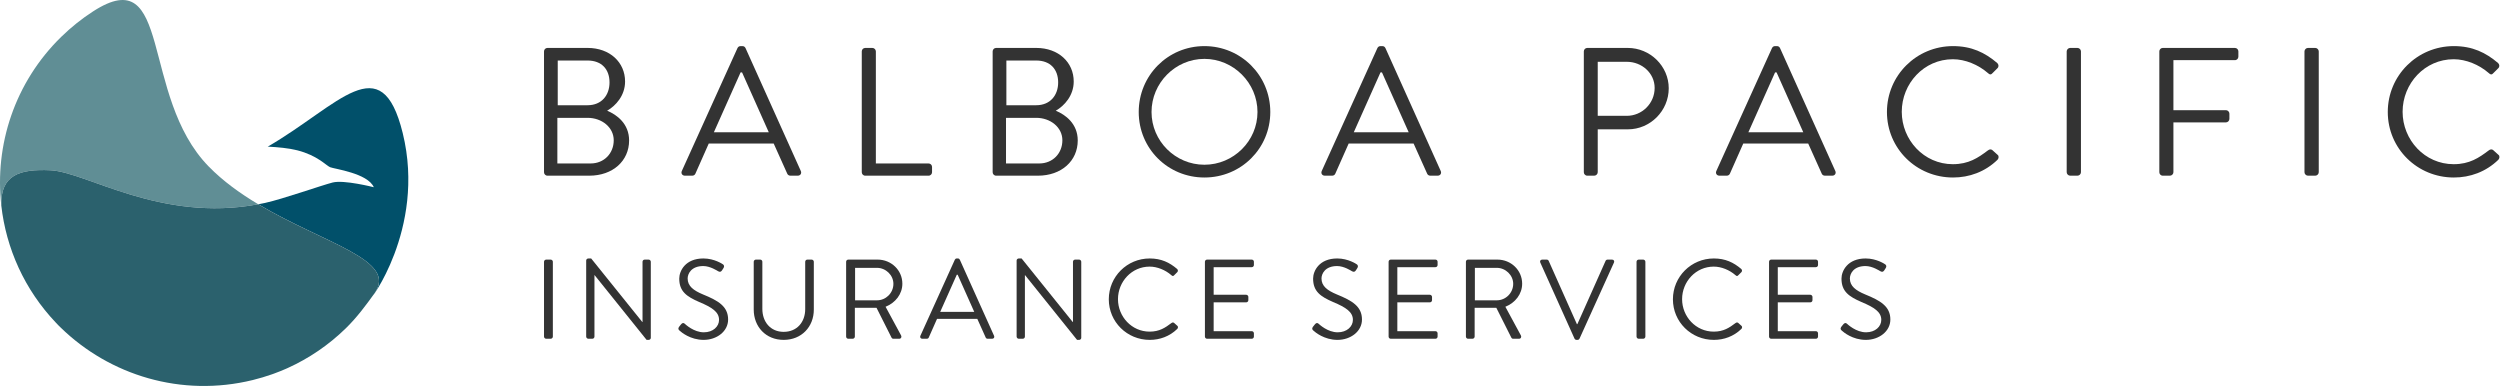
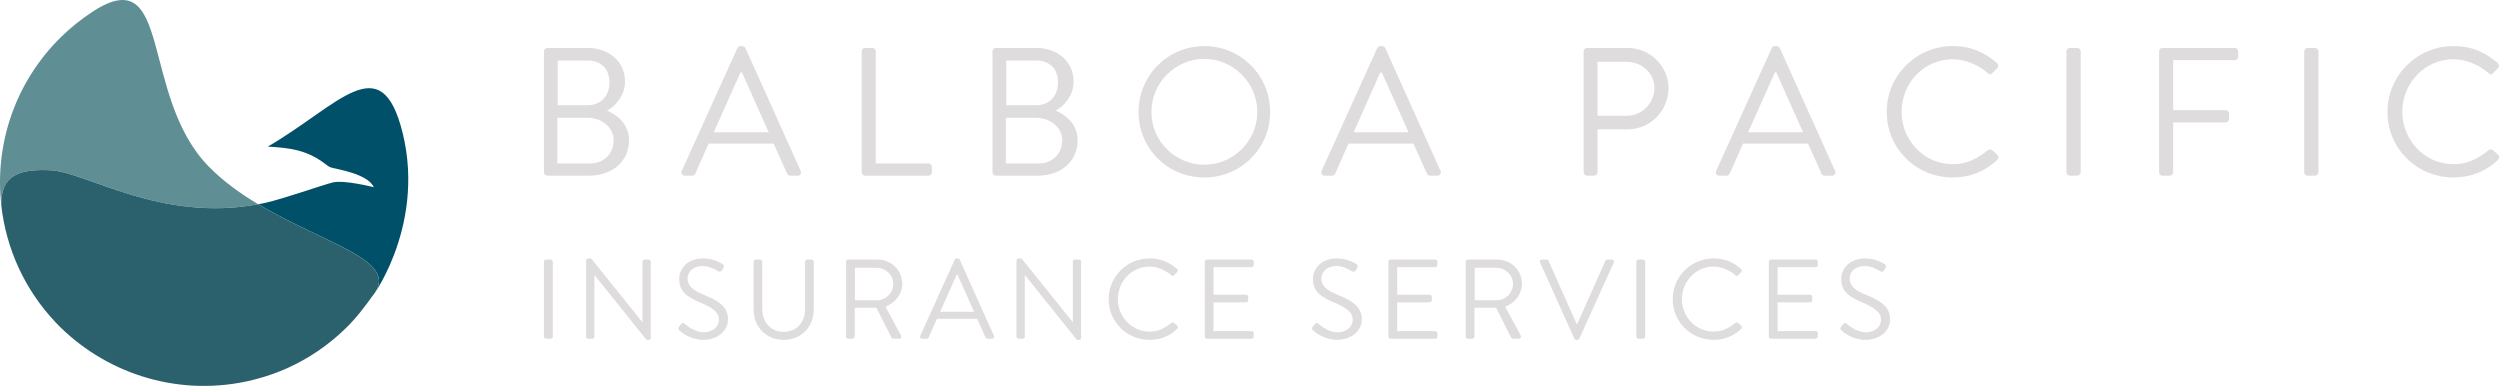
- <svg xmlns="http://www.w3.org/2000/svg" width="100%" height="100%" viewBox="0 0 957 148" version="1.1" xml:space="preserve" style="fill-rule:evenodd;clip-rule:evenodd;stroke-linejoin:round;stroke-miterlimit:1.414;">
-   <g transform="matrix(1,0,0,1,-71.0219,-497.657)">
-     <g transform="matrix(0.315975,0,0,0.315975,-40.4081,415.679)">
-       <path d="M806.273,614.943C795.821,629.462 869.549,538.365 840.535,420.623C814.567,315.258 763.616,386.901 677.062,437.094L677.063,437.094C689.234,437.686 702.568,438.949 712.73,441.528C737.429,447.818 747.496,459.848 752.535,461.988C757.586,464.14 798.103,469.203 805.52,486.272C805.52,486.272 769.456,477.041 755.66,480.551C741.923,484.072 695.276,500.566 673.873,505.256C671.067,505.871 668.294,506.386 665.519,506.907C745.278,554.497 835.381,574.503 806.273,614.943" style="fill:rgb(1,80,106);fill-rule:nonzero;" />
+ <svg xmlns="http://www.w3.org/2000/svg" width="100%" height="100%" viewBox="0 0 3988 617" version="1.1" xml:space="preserve" style="fill-rule:evenodd;clip-rule:evenodd;stroke-linejoin:round;stroke-miterlimit:1.414;">
+   <g transform="matrix(4.16667,0,0,4.16667,-0,-0)">
+     <g transform="matrix(1,0,0,1,-71.0219,-497.657)">
+       <g transform="matrix(0.315975,0,0,0.315975,-40.4081,415.679)">
+         <path d="M806.273,614.943C795.821,629.462 869.549,538.365 840.535,420.623C814.567,315.258 763.616,386.901 677.062,437.094L677.063,437.094C689.234,437.686 702.568,438.949 712.73,441.528C737.429,447.818 747.496,459.848 752.535,461.988C757.586,464.14 798.103,469.203 805.52,486.272C805.52,486.272 769.456,477.041 755.66,480.551C741.923,484.072 695.276,500.566 673.873,505.256C671.067,505.871 668.294,506.386 665.519,506.907C745.278,554.497 835.381,574.503 806.273,614.943" style="fill:rgb(1,80,106);fill-rule:nonzero;" />
+       </g>
+       <g transform="matrix(0.315975,0,0,0.315975,-40.4081,415.679)">
+         <path d="M413.62,465.717C457.028,467.646 546.967,529.165 665.519,506.907C643.842,493.973 622.926,479.008 605.378,461.033C521.967,375.6 561.969,210.794 465.407,273.253C451.831,282.033 438.93,292.284 426.918,304.005C370.24,359.339 345.962,435.376 354.231,508.492C353.128,471.153 376.706,464.073 413.62,465.717" style="fill:rgb(96,142,149);" />
+       </g>
+       <g transform="matrix(0.315975,0,0,0.315975,-40.4081,415.679)">
+         <path d="M692.196,709.125C694.488,708.195 696.775,707.251 699.044,706.25C699.842,705.902 700.636,705.548 701.43,705.193C726.776,693.681 750.592,677.677 771.649,657.12C784.977,644.106 795.821,629.462 806.273,614.943C835.381,574.503 745.278,554.497 665.519,506.908C546.967,529.166 457.028,467.646 413.62,465.717C376.706,464.073 353.128,471.153 354.231,508.493C360.068,560.107 382.143,610.237 420.584,650.619C421.657,651.735 422.706,652.878 423.799,653.973C424.572,654.755 425.372,655.495 426.153,656.265C485.467,714.106 572.491,741.036 658.903,719.852C666.943,717.881 674.786,715.521 682.435,712.83C683.142,712.578 683.847,712.32 684.552,712.061C687.128,711.128 689.667,710.136 692.196,709.125" style="fill:rgb(43,97,109);" />
+       </g>
    </g>
-     <g transform="matrix(0.315975,0,0,0.315975,-40.4081,415.679)">
-       <path d="M413.62,465.717C457.028,467.646 546.967,529.165 665.519,506.907C643.842,493.973 622.926,479.008 605.378,461.033C521.967,375.6 561.969,210.794 465.407,273.253C451.831,282.033 438.93,292.284 426.918,304.005C370.24,359.339 345.962,435.376 354.231,508.492C353.128,471.153 376.706,464.073 413.62,465.717" style="fill:rgb(96,142,149);" />
-     </g>
-     <g transform="matrix(0.315975,0,0,0.315975,-40.4081,415.679)">
-       <path d="M692.196,709.125C694.488,708.195 696.775,707.251 699.044,706.25C699.842,705.902 700.636,705.548 701.43,705.193C726.776,693.681 750.592,677.677 771.649,657.12C784.977,644.106 795.821,629.462 806.273,614.943C835.381,574.503 745.278,554.497 665.519,506.908C546.967,529.166 457.028,467.646 413.62,465.717C376.706,464.073 353.128,471.153 354.231,508.493C360.068,560.107 382.143,610.237 420.584,650.619C421.657,651.735 422.706,652.878 423.799,653.973C424.572,654.755 425.372,655.495 426.153,656.265C485.467,714.106 572.491,741.036 658.903,719.852C666.943,717.881 674.786,715.521 682.435,712.83C683.142,712.578 683.847,712.32 684.552,712.061C687.128,711.128 689.667,710.136 692.196,709.125" style="fill:rgb(43,97,109);" />
-     </g>
-   </g>
-   <g transform="matrix(1.00598,0,0,1.00598,-21.0715,-816.07)">
-     <g>
-       <path d="M233.037,873.419L233.037,856.058L244.529,856.058C249.958,856.058 254.485,859.67 254.485,864.599C254.485,869.601 250.797,873.419 245.712,873.419L233.037,873.419ZM233.179,851.263L233.179,834.248L244.529,834.248C249.89,834.248 252.884,837.583 252.884,842.585C252.884,847.445 249.89,851.263 244.529,851.263L233.179,851.263ZM227.956,876.755C227.956,877.448 228.511,878.072 229.277,878.072L245.157,878.072C254.136,878.072 260.336,872.446 260.336,864.668C260.336,858.28 255.668,854.875 251.98,853.347C255.251,851.474 258.804,847.583 258.804,842.236C258.804,834.944 253.022,829.456 244.529,829.456L229.277,829.456C228.511,829.456 227.956,830.081 227.956,830.778L227.956,876.755Z" style="fill:rgb(51,51,51);fill-rule:nonzero;" />
-       <path d="M292.593,861.543L302.76,838.763L303.315,838.763C306.727,846.335 310.07,853.975 313.482,861.543L292.593,861.543ZM281.588,878.073L284.375,878.073C285,878.073 285.421,877.655 285.559,877.31L290.64,865.848L315.362,865.848L320.516,877.31C320.654,877.655 321.071,878.073 321.699,878.073L324.483,878.073C325.529,878.073 326.084,877.169 325.667,876.269L304.64,829.526C304.429,829.108 304.081,828.764 303.453,828.764L302.76,828.764C302.132,828.764 301.783,829.108 301.573,829.526L280.405,876.269C279.987,877.169 280.546,878.073 281.588,878.073Z" style="fill:rgb(51,51,51);fill-rule:nonzero;" />
-       <path d="M348.871,876.755C348.871,877.448 349.426,878.073 350.196,878.073L374.286,878.073C375.052,878.073 375.611,877.448 375.611,876.755L375.611,874.741C375.611,874.044 375.052,873.419 374.286,873.419L354.232,873.419L354.232,830.778C354.232,830.081 353.608,829.457 352.911,829.457L350.196,829.457C349.426,829.457 348.871,830.081 348.871,830.778L348.871,876.755Z" style="fill:rgb(51,51,51);fill-rule:nonzero;" />
-       <path d="M403.759,873.419L403.759,856.058L415.247,856.058C420.681,856.058 425.207,859.67 425.207,864.599C425.207,869.601 421.515,873.419 416.43,873.419L403.759,873.419ZM403.897,851.263L403.897,834.248L415.247,834.248C420.608,834.248 423.602,837.583 423.602,842.585C423.602,847.445 420.608,851.263 415.247,851.263L403.897,851.263ZM398.674,876.755C398.674,877.448 399.233,878.072 399.999,878.072L415.875,878.072C424.858,878.072 431.054,872.446 431.054,864.668C431.054,858.28 426.39,854.875 422.699,853.347C425.973,851.474 429.522,847.583 429.522,842.236C429.522,834.944 423.744,829.456 415.247,829.456L399.999,829.456C399.233,829.456 398.674,830.081 398.674,830.778L398.674,876.755Z" style="fill:rgb(51,51,51);fill-rule:nonzero;" />
-       <path d="M459.133,853.833C459.133,842.792 468.185,833.623 479.256,833.623C490.326,833.623 499.451,842.792 499.451,853.833C499.451,864.878 490.326,873.905 479.256,873.905C468.185,873.905 459.133,864.878 459.133,853.833M454.258,853.833C454.258,867.724 465.329,878.765 479.256,878.765C493.183,878.765 504.326,867.724 504.326,853.833C504.326,839.942 493.183,828.763 479.256,828.763C465.329,828.763 454.258,839.942 454.258,853.833" style="fill:rgb(51,51,51);fill-rule:nonzero;" />
-       <path d="M536.093,861.543L546.26,838.763L546.815,838.763C550.231,846.335 553.57,853.975 556.982,861.543L536.093,861.543ZM525.091,878.073L527.875,878.073C528.503,878.073 528.921,877.655 529.059,877.31L534.144,865.848L558.862,865.848L564.016,877.31C564.154,877.655 564.575,878.073 565.199,878.073L567.987,878.073C569.029,878.073 569.588,877.169 569.17,876.269L548.14,829.526C547.929,829.108 547.585,828.764 546.957,828.764L546.26,828.764C545.632,828.764 545.283,829.108 545.077,829.526L523.908,876.269C523.491,877.169 524.046,878.073 525.092,878.073L525.091,878.073Z" style="fill:rgb(51,51,51);fill-rule:nonzero;" />
-       <path d="M628.922,855.293L628.922,834.734L639.992,834.734C645.706,834.734 650.58,839.043 650.58,844.669C650.58,850.64 645.706,855.293 639.992,855.293L628.922,855.293ZM623.63,876.755C623.63,877.448 624.189,878.073 624.955,878.073L627.601,878.073C628.294,878.073 628.922,877.448 628.922,876.755L628.922,860.432L640.414,860.432C648.907,860.432 655.941,853.416 655.941,844.807C655.941,836.404 648.907,829.457 640.341,829.457L624.955,829.457C624.189,829.457 623.63,830.081 623.63,830.778L623.63,876.755Z" style="fill:rgb(51,51,51);fill-rule:nonzero;" />
-       <path d="M686.245,861.543L696.412,838.763L696.971,838.763C700.383,846.335 703.726,853.975 707.137,861.543L686.245,861.543ZM675.243,878.073L678.031,878.073C678.655,878.073 679.073,877.655 679.214,877.31L684.296,865.848L709.018,865.848L714.168,877.31C714.31,877.655 714.727,878.073 715.355,878.073L718.139,878.073C719.184,878.073 719.74,877.169 719.322,876.269L698.292,829.526C698.085,829.108 697.737,828.764 697.109,828.764L696.412,828.764C695.787,828.764 695.439,829.108 695.228,829.526L674.06,876.269C673.643,877.169 674.198,878.073 675.243,878.073" style="fill:rgb(51,51,51);fill-rule:nonzero;" />
-       <path d="M738.974,853.833C738.974,867.724 750.186,878.765 764.113,878.765C770.309,878.765 776.298,876.613 781.035,872.029C781.521,871.542 781.663,870.573 781.104,870.156L779.017,868.279C778.596,868.003 778.04,867.931 777.343,868.49C773.652,871.266 770.102,873.698 764.044,873.698C753.043,873.698 744.615,864.461 744.615,853.764C744.615,842.999 753.043,833.761 764.044,833.761C768.777,833.761 773.721,835.844 777.343,838.973C778.04,839.666 778.596,839.735 779.154,839.042L781.035,837.166C781.59,836.61 781.521,835.775 780.966,835.22C776.229,831.191 771.147,828.763 764.113,828.763C750.186,828.763 738.974,839.942 738.974,853.833Z" style="fill:rgb(51,51,51);fill-rule:nonzero;" />
-       <path d="M807.371,876.755C807.371,877.448 807.999,878.073 808.692,878.073L811.48,878.073C812.177,878.073 812.801,877.448 812.801,876.755L812.801,830.778C812.801,830.081 812.177,829.457 811.48,829.457L808.692,829.457C807.999,829.457 807.371,830.081 807.371,830.778L807.371,876.755Z" style="fill:rgb(51,51,51);fill-rule:nonzero;" />
-       <path d="M842.623,876.755C842.623,877.448 843.178,878.073 843.944,878.073L846.659,878.073C847.356,878.073 847.984,877.448 847.984,876.755L847.984,857.794L867.969,857.794C868.666,857.794 869.29,857.169 869.29,856.472L869.29,854.458C869.29,853.765 868.666,853.14 867.969,853.14L847.984,853.14L847.984,834.11L871.381,834.11C872.147,834.11 872.702,833.486 872.702,832.792L872.702,830.778C872.702,830.081 872.147,829.457 871.381,829.457L843.944,829.457C843.178,829.457 842.623,830.081 842.623,830.778L842.623,876.755Z" style="fill:rgb(51,51,51);fill-rule:nonzero;" />
-       <path d="M897.855,876.755C897.855,877.448 898.483,878.073 899.18,878.073L901.964,878.073C902.661,878.073 903.289,877.448 903.289,876.755L903.289,830.778C903.289,830.081 902.661,829.457 901.964,829.457L899.18,829.457C898.483,829.457 897.855,830.081 897.855,830.778L897.855,876.755Z" style="fill:rgb(51,51,51);fill-rule:nonzero;" />
-       <path d="M929.554,853.833C929.554,867.724 940.766,878.765 954.693,878.765C960.893,878.765 966.877,876.613 971.615,872.029C972.101,871.542 972.243,870.573 971.684,870.156L969.597,868.279C969.179,868.003 968.62,867.931 967.923,868.49C964.232,871.266 960.682,873.698 954.624,873.698C943.623,873.698 935.195,864.461 935.195,853.764C935.195,842.999 943.623,833.761 954.624,833.761C959.357,833.761 964.304,835.844 967.923,838.973C968.62,839.666 969.179,839.735 969.733,839.042L971.615,837.166C972.17,836.61 972.101,835.775 971.546,835.22C966.809,831.191 961.727,828.763 954.693,828.763C940.766,828.763 929.554,839.942 929.554,853.833Z" style="fill:rgb(51,51,51);fill-rule:nonzero;" />
-     </g>
-     <g transform="matrix(1,0,0,1,-113.209,0)">
-       <path d="M341.165,939.305C341.165,939.737 341.553,940.125 341.985,940.125L343.713,940.125C344.141,940.125 344.53,939.737 344.53,939.305L344.53,910.819C344.53,910.391 344.141,910.003 343.713,910.003L341.985,910.003C341.553,910.003 341.165,910.391 341.165,910.819L341.165,939.305Z" style="fill:rgb(51,51,51);fill-rule:nonzero;" />
-       <path d="M357.212,939.305C357.212,939.737 357.6,940.125 358.032,940.125L359.542,940.125C360.014,940.125 360.359,939.737 360.359,939.305L360.359,915.897L360.402,915.897L380.206,940.554L380.983,940.554C381.415,940.554 381.803,940.209 381.803,939.781L381.803,910.819C381.803,910.391 381.415,910.003 380.983,910.003L379.473,910.003C378.997,910.003 378.652,910.391 378.652,910.819L378.652,933.755L378.569,933.755L359.11,909.571L358.032,909.571C357.6,909.571 357.212,909.916 357.212,910.348L357.212,939.305Z" style="fill:rgb(51,51,51);fill-rule:nonzero;" />
-       <path d="M392.801,937.069C393.36,937.584 396.812,940.553 401.904,940.553C406.953,940.553 411.222,937.283 411.222,932.808C411.222,927.817 407.469,925.621 401.647,923.254C398.021,921.748 395.821,920.071 395.821,917.189C395.821,915.382 397.2,912.456 401.774,912.456C404.405,912.456 407.124,914.264 407.425,914.434C408.118,914.823 408.547,914.648 408.935,914.046C409.109,913.788 409.28,913.487 409.454,913.229C409.973,912.413 409.454,911.897 409.196,911.766C409.196,911.766 406.046,909.57 401.817,909.57C394.957,909.57 392.627,914.304 392.627,917.233C392.627,922.136 395.476,924.075 400.22,926.14C405.182,928.205 407.77,929.969 407.77,932.938C407.77,935.475 405.483,937.671 401.991,937.671C398.151,937.671 395.001,934.659 394.699,934.401C394.093,933.886 393.621,934.227 393.189,934.789C392.972,935.047 392.757,935.348 392.54,935.606C392.024,936.423 392.456,936.768 392.801,937.069Z" style="fill:rgb(51,51,51);fill-rule:nonzero;" />
-       <path d="M420.967,929.022C420.967,935.563 425.584,940.553 432.357,940.553C439.177,940.553 443.834,935.563 443.834,929.022L443.834,910.819C443.834,910.391 443.446,910.002 443.014,910.002L441.377,910.002C440.901,910.002 440.556,910.391 440.556,910.819L440.556,928.851C440.556,933.755 437.449,937.497 432.357,937.497C427.312,937.497 424.248,933.668 424.248,928.764L424.248,910.819C424.248,910.391 423.903,910.002 423.428,910.002L421.787,910.002C421.355,910.002 420.967,910.391 420.967,910.819L420.967,929.022Z" style="fill:rgb(51,51,51);fill-rule:nonzero;" />
-       <path d="M459.536,925.494L459.536,913.142L467.906,913.142C471.227,913.142 474.116,915.941 474.116,919.211C474.116,922.739 471.227,925.494 467.906,925.494L459.536,925.494ZM456.128,939.305C456.128,939.737 456.472,940.125 456.944,940.125L458.629,940.125C459.06,940.125 459.449,939.737 459.449,939.305L459.449,928.332L467.688,928.332L473.427,939.737C473.514,939.907 473.728,940.125 474.116,940.125L476.32,940.125C477.053,940.125 477.354,939.435 477.053,938.877L471.14,927.948C474.893,926.441 477.525,923.127 477.525,919.167C477.525,914.046 473.296,910.002 468.12,910.002L456.944,910.002C456.473,910.002 456.128,910.391 456.128,910.819L456.128,939.305Z" style="fill:rgb(51,51,51);fill-rule:nonzero;" />
-       <path d="M491.931,929.882L498.232,915.77L498.577,915.77C500.689,920.459 502.762,925.192 504.874,929.882L491.931,929.882ZM485.115,940.125L486.842,940.125C487.227,940.125 487.488,939.864 487.575,939.649L490.722,932.55L506.04,932.55L509.234,939.649C509.317,939.864 509.578,940.125 509.967,940.125L511.691,940.125C512.337,940.125 512.686,939.566 512.424,939.003L499.394,910.046C499.267,909.788 499.049,909.57 498.66,909.57L498.232,909.57C497.844,909.57 497.626,909.788 497.495,910.046L484.381,939.003C484.124,939.566 484.469,940.125 485.115,940.125Z" style="fill:rgb(51,51,51);fill-rule:nonzero;" />
-       <path d="M521.005,939.305C521.005,939.737 521.393,940.125 521.825,940.125L523.335,940.125C523.811,940.125 524.155,939.737 524.155,939.305L524.155,915.897L524.198,915.897L544.003,940.554L544.779,940.554C545.211,940.554 545.6,940.209 545.6,939.781L545.6,910.819C545.6,910.391 545.211,910.003 544.779,910.003L543.269,910.003C542.794,910.003 542.449,910.391 542.449,910.819L542.449,933.755L542.362,933.755L522.903,909.571L521.825,909.571C521.393,909.571 521.005,909.916 521.005,910.348L521.005,939.305Z" style="fill:rgb(51,51,51);fill-rule:nonzero;" />
-       <path d="M556.078,925.106C556.078,933.712 563.022,940.554 571.653,940.554C575.493,940.554 579.203,939.222 582.135,936.38C582.437,936.078 582.524,935.476 582.179,935.218L580.887,934.057C580.626,933.886 580.281,933.842 579.849,934.187C577.562,935.908 575.362,937.414 571.609,937.414C564.793,937.414 559.573,931.69 559.573,925.062C559.573,918.395 564.793,912.671 571.609,912.671C574.542,912.671 577.606,913.963 579.849,915.898C580.281,916.329 580.626,916.369 580.97,915.941L582.135,914.78C582.48,914.435 582.437,913.919 582.092,913.575C579.159,911.077 576.009,909.571 571.653,909.571C563.022,909.571 556.078,916.5 556.078,925.106Z" style="fill:rgb(51,51,51);fill-rule:nonzero;" />
-       <path d="M592.658,939.305C592.658,939.737 593.003,940.125 593.478,940.125L610.476,940.125C610.952,940.125 611.296,939.737 611.296,939.305L611.296,938.06C611.296,937.628 610.952,937.24 610.476,937.24L595.979,937.24L595.979,926.267L608.364,926.267C608.796,926.267 609.184,925.922 609.184,925.45L609.184,924.202C609.184,923.774 608.796,923.385 608.364,923.385L595.979,923.385L595.979,912.884L610.476,912.884C610.952,912.884 611.296,912.5 611.296,912.068L611.296,910.819C611.296,910.391 610.952,910.003 610.476,910.003L593.478,910.003C593.003,910.003 592.658,910.391 592.658,910.819L592.658,939.305Z" style="fill:rgb(51,51,51);fill-rule:nonzero;" />
-       <path d="M633.996,937.069C634.559,937.584 638.01,940.553 643.099,940.553C648.148,940.553 652.42,937.283 652.42,932.808C652.42,927.817 648.667,925.621 642.842,923.254C639.216,921.748 637.016,920.071 637.016,917.189C637.016,915.382 638.395,912.456 642.969,912.456C645.604,912.456 648.319,914.264 648.624,914.434C649.313,914.823 649.745,914.648 650.134,914.046C650.304,913.788 650.478,913.487 650.649,913.229C651.168,912.413 650.649,911.897 650.391,911.766C650.391,911.766 647.241,909.57 643.012,909.57C636.152,909.57 633.825,914.304 633.825,917.233C633.825,922.136 636.671,924.075 641.419,926.14C646.38,928.205 648.968,929.969 648.968,932.938C648.968,935.475 646.682,937.671 643.186,937.671C639.346,937.671 636.196,934.659 635.894,934.401C635.292,933.886 634.816,934.227 634.384,934.789C634.17,935.047 633.952,935.348 633.738,935.606C633.219,936.423 633.651,936.768 633.996,937.069Z" style="fill:rgb(51,51,51);fill-rule:nonzero;" />
-       <path d="M662.555,939.305C662.555,939.737 662.9,940.125 663.372,940.125L680.373,940.125C680.849,940.125 681.193,939.737 681.193,939.305L681.193,938.06C681.193,937.628 680.849,937.24 680.373,937.24L665.876,937.24L665.876,926.267L678.257,926.267C678.689,926.267 679.077,925.922 679.077,925.45L679.077,924.202C679.077,923.774 678.689,923.385 678.257,923.385L665.876,923.385L665.876,912.884L680.373,912.884C680.849,912.884 681.193,912.5 681.193,912.068L681.193,910.819C681.193,910.391 680.849,910.003 680.373,910.003L663.372,910.003C662.9,910.003 662.555,910.391 662.555,910.819L662.555,939.305Z" style="fill:rgb(51,51,51);fill-rule:nonzero;" />
-       <path d="M695.381,925.494L695.381,913.142L703.751,913.142C707.072,913.142 709.965,915.941 709.965,919.211C709.965,922.739 707.072,925.494 703.751,925.494L695.381,925.494ZM691.973,939.305C691.973,939.737 692.318,940.125 692.793,940.125L694.474,940.125C694.906,940.125 695.294,939.737 695.294,939.305L695.294,928.332L703.537,928.332L709.272,939.737C709.359,939.907 709.577,940.125 709.965,940.125L712.165,940.125C712.898,940.125 713.199,939.435 712.898,938.877L706.985,927.948C710.742,926.441 713.373,923.127 713.373,919.167C713.373,914.046 709.145,910.002 703.965,910.002L692.793,910.002C692.318,910.002 691.973,910.391 691.973,910.819L691.973,939.305Z" style="fill:rgb(51,51,51);fill-rule:nonzero;" />
-       <path d="M733.301,940.082C733.432,940.34 733.733,940.554 734.034,940.554L734.466,940.554C734.811,940.554 735.069,940.34 735.199,940.082L748.313,911.121C748.575,910.562 748.23,910.003 747.58,910.003L745.856,910.003C745.511,910.003 745.21,910.261 745.123,910.475L734.379,934.572L734.208,934.572L723.465,910.475C723.377,910.261 723.12,910.003 722.731,910.003L721.004,910.003C720.358,910.003 720.013,910.562 720.27,911.121L733.301,940.082Z" style="fill:rgb(51,51,51);fill-rule:nonzero;" />
-       <path d="M756.897,939.305C756.897,939.737 757.285,940.125 757.714,940.125L759.441,940.125C759.873,940.125 760.262,939.737 760.262,939.305L760.262,910.819C760.262,910.391 759.873,910.003 759.441,910.003L757.714,910.003C757.285,910.003 756.897,910.391 756.897,910.819L756.897,939.305Z" style="fill:rgb(51,51,51);fill-rule:nonzero;" />
-       <path d="M770.741,925.106C770.741,933.712 777.688,940.554 786.316,940.554C790.156,940.554 793.866,939.222 796.798,936.38C797.1,936.078 797.187,935.476 796.842,935.218L795.55,934.057C795.288,933.886 794.944,933.842 794.512,934.187C792.225,935.908 790.025,937.414 786.272,937.414C779.456,937.414 774.236,931.69 774.236,925.062C774.236,918.395 779.456,912.671 786.272,912.671C789.205,912.671 792.269,913.963 794.512,915.898C794.944,916.329 795.288,916.369 795.633,915.941L796.798,914.78C797.143,914.435 797.1,913.919 796.755,913.575C793.822,911.077 790.671,909.571 786.316,909.571C777.688,909.571 770.741,916.5 770.741,925.106Z" style="fill:rgb(51,51,51);fill-rule:nonzero;" />
-       <path d="M807.321,939.305C807.321,939.737 807.666,940.125 808.141,940.125L825.139,940.125C825.615,940.125 825.959,939.737 825.959,939.305L825.959,938.06C825.959,937.628 825.615,937.24 825.139,937.24L810.646,937.24L810.646,926.267L823.027,926.267C823.458,926.267 823.847,925.922 823.847,925.45L823.847,924.202C823.847,923.774 823.459,923.385 823.027,923.385L810.646,923.385L810.646,912.884L825.139,912.884C825.615,912.884 825.959,912.5 825.959,912.068L825.959,910.819C825.959,910.391 825.615,910.003 825.139,910.003L808.141,910.003C807.666,910.003 807.321,910.391 807.321,910.819L807.321,939.305Z" style="fill:rgb(51,51,51);fill-rule:nonzero;" />
-       <path d="M835.059,937.069C835.618,937.584 839.07,940.553 844.161,940.553C849.211,940.553 853.483,937.283 853.483,932.808C853.483,927.817 849.727,925.621 843.905,923.254C840.278,921.748 838.079,920.071 838.079,917.189C838.079,915.382 839.458,912.456 844.031,912.456C846.663,912.456 849.382,914.264 849.687,914.434C850.376,914.823 850.808,914.648 851.197,914.046C851.367,913.788 851.541,913.487 851.712,913.229C852.231,912.413 851.712,911.897 851.454,911.766C851.454,911.766 848.304,909.57 844.075,909.57C837.214,909.57 834.885,914.304 834.885,917.233C834.885,922.136 837.733,924.075 842.478,926.14C847.44,928.205 850.031,929.969 850.031,932.938C850.031,935.475 847.745,937.671 844.249,937.671C840.409,937.671 837.259,934.659 836.957,934.401C836.355,933.886 835.879,934.227 835.447,934.789C835.233,935.047 835.016,935.348 834.801,935.606C834.281,936.423 834.714,936.768 835.059,937.069Z" style="fill:rgb(51,51,51);fill-rule:nonzero;" />
+     <g transform="matrix(1.00598,0,0,1.00598,-21.0715,-816.07)">
+       <g>
+         <path d="M233.037,873.419L233.037,856.058L244.529,856.058C249.958,856.058 254.485,859.67 254.485,864.599C254.485,869.601 250.797,873.419 245.712,873.419L233.037,873.419ZM233.179,851.263L233.179,834.248L244.529,834.248C249.89,834.248 252.884,837.583 252.884,842.585C252.884,847.445 249.89,851.263 244.529,851.263L233.179,851.263ZM227.956,876.755C227.956,877.448 228.511,878.072 229.277,878.072L245.157,878.072C254.136,878.072 260.336,872.446 260.336,864.668C260.336,858.28 255.668,854.875 251.98,853.347C255.251,851.474 258.804,847.583 258.804,842.236C258.804,834.944 253.022,829.456 244.529,829.456L229.277,829.456C228.511,829.456 227.956,830.081 227.956,830.778L227.956,876.755Z" style="fill:rgb(222,220,220);fill-rule:nonzero;" />
+         <path d="M292.593,861.543L302.76,838.763L303.315,838.763C306.727,846.335 310.07,853.975 313.482,861.543L292.593,861.543ZM281.588,878.073L284.375,878.073C285,878.073 285.421,877.655 285.559,877.31L290.64,865.848L315.362,865.848L320.516,877.31C320.654,877.655 321.071,878.073 321.699,878.073L324.483,878.073C325.529,878.073 326.084,877.169 325.667,876.269L304.64,829.526C304.429,829.108 304.081,828.764 303.453,828.764L302.76,828.764C302.132,828.764 301.783,829.108 301.573,829.526L280.405,876.269C279.987,877.169 280.546,878.073 281.588,878.073Z" style="fill:rgb(222,220,220);fill-rule:nonzero;" />
+         <path d="M348.871,876.755C348.871,877.448 349.426,878.073 350.196,878.073L374.286,878.073C375.052,878.073 375.611,877.448 375.611,876.755L375.611,874.741C375.611,874.044 375.052,873.419 374.286,873.419L354.232,873.419L354.232,830.778C354.232,830.081 353.608,829.457 352.911,829.457L350.196,829.457C349.426,829.457 348.871,830.081 348.871,830.778L348.871,876.755Z" style="fill:rgb(222,220,220);fill-rule:nonzero;" />
+         <path d="M403.759,873.419L403.759,856.058L415.247,856.058C420.681,856.058 425.207,859.67 425.207,864.599C425.207,869.601 421.515,873.419 416.43,873.419L403.759,873.419ZM403.897,851.263L403.897,834.248L415.247,834.248C420.608,834.248 423.602,837.583 423.602,842.585C423.602,847.445 420.608,851.263 415.247,851.263L403.897,851.263ZM398.674,876.755C398.674,877.448 399.233,878.072 399.999,878.072L415.875,878.072C424.858,878.072 431.054,872.446 431.054,864.668C431.054,858.28 426.39,854.875 422.699,853.347C425.973,851.474 429.522,847.583 429.522,842.236C429.522,834.944 423.744,829.456 415.247,829.456L399.999,829.456C399.233,829.456 398.674,830.081 398.674,830.778L398.674,876.755Z" style="fill:rgb(222,220,220);fill-rule:nonzero;" />
+         <path d="M459.133,853.833C459.133,842.792 468.185,833.623 479.256,833.623C490.326,833.623 499.451,842.792 499.451,853.833C499.451,864.878 490.326,873.905 479.256,873.905C468.185,873.905 459.133,864.878 459.133,853.833M454.258,853.833C454.258,867.724 465.329,878.765 479.256,878.765C493.183,878.765 504.326,867.724 504.326,853.833C504.326,839.942 493.183,828.763 479.256,828.763C465.329,828.763 454.258,839.942 454.258,853.833" style="fill:rgb(222,220,220);fill-rule:nonzero;" />
+         <path d="M536.093,861.543L546.26,838.763L546.815,838.763C550.231,846.335 553.57,853.975 556.982,861.543L536.093,861.543ZM525.091,878.073L527.875,878.073C528.503,878.073 528.921,877.655 529.059,877.31L534.144,865.848L558.862,865.848L564.016,877.31C564.154,877.655 564.575,878.073 565.199,878.073L567.987,878.073C569.029,878.073 569.588,877.169 569.17,876.269L548.14,829.526C547.929,829.108 547.585,828.764 546.957,828.764L546.26,828.764C545.632,828.764 545.283,829.108 545.077,829.526L523.908,876.269C523.491,877.169 524.046,878.073 525.092,878.073L525.091,878.073Z" style="fill:rgb(222,220,220);fill-rule:nonzero;" />
+         <path d="M628.922,855.293L628.922,834.734L639.992,834.734C645.706,834.734 650.58,839.043 650.58,844.669C650.58,850.64 645.706,855.293 639.992,855.293L628.922,855.293ZM623.63,876.755C623.63,877.448 624.189,878.073 624.955,878.073L627.601,878.073C628.294,878.073 628.922,877.448 628.922,876.755L628.922,860.432L640.414,860.432C648.907,860.432 655.941,853.416 655.941,844.807C655.941,836.404 648.907,829.457 640.341,829.457L624.955,829.457C624.189,829.457 623.63,830.081 623.63,830.778L623.63,876.755Z" style="fill:rgb(222,220,220);fill-rule:nonzero;" />
+         <path d="M686.245,861.543L696.412,838.763L696.971,838.763C700.383,846.335 703.726,853.975 707.137,861.543L686.245,861.543ZM675.243,878.073L678.031,878.073C678.655,878.073 679.073,877.655 679.214,877.31L684.296,865.848L709.018,865.848L714.168,877.31C714.31,877.655 714.727,878.073 715.355,878.073L718.139,878.073C719.184,878.073 719.74,877.169 719.322,876.269L698.292,829.526C698.085,829.108 697.737,828.764 697.109,828.764L696.412,828.764C695.787,828.764 695.439,829.108 695.228,829.526L674.06,876.269C673.643,877.169 674.198,878.073 675.243,878.073" style="fill:rgb(222,220,220);fill-rule:nonzero;" />
+         <path d="M738.974,853.833C738.974,867.724 750.186,878.765 764.113,878.765C770.309,878.765 776.298,876.613 781.035,872.029C781.521,871.542 781.663,870.573 781.104,870.156L779.017,868.279C778.596,868.003 778.04,867.931 777.343,868.49C773.652,871.266 770.102,873.698 764.044,873.698C753.043,873.698 744.615,864.461 744.615,853.764C744.615,842.999 753.043,833.761 764.044,833.761C768.777,833.761 773.721,835.844 777.343,838.973C778.04,839.666 778.596,839.735 779.154,839.042L781.035,837.166C781.59,836.61 781.521,835.775 780.966,835.22C776.229,831.191 771.147,828.763 764.113,828.763C750.186,828.763 738.974,839.942 738.974,853.833Z" style="fill:rgb(222,220,220);fill-rule:nonzero;" />
+         <path d="M807.371,876.755C807.371,877.448 807.999,878.073 808.692,878.073L811.48,878.073C812.177,878.073 812.801,877.448 812.801,876.755L812.801,830.778C812.801,830.081 812.177,829.457 811.48,829.457L808.692,829.457C807.999,829.457 807.371,830.081 807.371,830.778L807.371,876.755Z" style="fill:rgb(222,220,220);fill-rule:nonzero;" />
+         <path d="M842.623,876.755C842.623,877.448 843.178,878.073 843.944,878.073L846.659,878.073C847.356,878.073 847.984,877.448 847.984,876.755L847.984,857.794L867.969,857.794C868.666,857.794 869.29,857.169 869.29,856.472L869.29,854.458C869.29,853.765 868.666,853.14 867.969,853.14L847.984,853.14L847.984,834.11L871.381,834.11C872.147,834.11 872.702,833.486 872.702,832.792L872.702,830.778C872.702,830.081 872.147,829.457 871.381,829.457L843.944,829.457C843.178,829.457 842.623,830.081 842.623,830.778L842.623,876.755Z" style="fill:rgb(222,220,220);fill-rule:nonzero;" />
+         <path d="M897.855,876.755C897.855,877.448 898.483,878.073 899.18,878.073L901.964,878.073C902.661,878.073 903.289,877.448 903.289,876.755L903.289,830.778C903.289,830.081 902.661,829.457 901.964,829.457L899.18,829.457C898.483,829.457 897.855,830.081 897.855,830.778L897.855,876.755Z" style="fill:rgb(222,220,220);fill-rule:nonzero;" />
+         <path d="M929.554,853.833C929.554,867.724 940.766,878.765 954.693,878.765C960.893,878.765 966.877,876.613 971.615,872.029C972.101,871.542 972.243,870.573 971.684,870.156L969.597,868.279C969.179,868.003 968.62,867.931 967.923,868.49C964.232,871.266 960.682,873.698 954.624,873.698C943.623,873.698 935.195,864.461 935.195,853.764C935.195,842.999 943.623,833.761 954.624,833.761C959.357,833.761 964.304,835.844 967.923,838.973C968.62,839.666 969.179,839.735 969.733,839.042L971.615,837.166C972.17,836.61 972.101,835.775 971.546,835.22C966.809,831.191 961.727,828.763 954.693,828.763C940.766,828.763 929.554,839.942 929.554,853.833Z" style="fill:rgb(222,220,220);fill-rule:nonzero;" />
+       </g>
+       <g transform="matrix(1,0,0,1,-113.209,0)">
+         <path d="M341.165,939.305C341.165,939.737 341.553,940.125 341.985,940.125L343.713,940.125C344.141,940.125 344.53,939.737 344.53,939.305L344.53,910.819C344.53,910.391 344.141,910.003 343.713,910.003L341.985,910.003C341.553,910.003 341.165,910.391 341.165,910.819L341.165,939.305Z" style="fill:rgb(222,220,220);fill-rule:nonzero;" />
+         <path d="M357.212,939.305C357.212,939.737 357.6,940.125 358.032,940.125L359.542,940.125C360.014,940.125 360.359,939.737 360.359,939.305L360.359,915.897L360.402,915.897L380.206,940.554L380.983,940.554C381.415,940.554 381.803,940.209 381.803,939.781L381.803,910.819C381.803,910.391 381.415,910.003 380.983,910.003L379.473,910.003C378.997,910.003 378.652,910.391 378.652,910.819L378.652,933.755L378.569,933.755L359.11,909.571L358.032,909.571C357.6,909.571 357.212,909.916 357.212,910.348L357.212,939.305Z" style="fill:rgb(222,220,220);fill-rule:nonzero;" />
+         <path d="M392.801,937.069C393.36,937.584 396.812,940.553 401.904,940.553C406.953,940.553 411.222,937.283 411.222,932.808C411.222,927.817 407.469,925.621 401.647,923.254C398.021,921.748 395.821,920.071 395.821,917.189C395.821,915.382 397.2,912.456 401.774,912.456C404.405,912.456 407.124,914.264 407.425,914.434C408.118,914.823 408.547,914.648 408.935,914.046C409.109,913.788 409.28,913.487 409.454,913.229C409.973,912.413 409.454,911.897 409.196,911.766C409.196,911.766 406.046,909.57 401.817,909.57C394.957,909.57 392.627,914.304 392.627,917.233C392.627,922.136 395.476,924.075 400.22,926.14C405.182,928.205 407.77,929.969 407.77,932.938C407.77,935.475 405.483,937.671 401.991,937.671C398.151,937.671 395.001,934.659 394.699,934.401C394.093,933.886 393.621,934.227 393.189,934.789C392.972,935.047 392.757,935.348 392.54,935.606C392.024,936.423 392.456,936.768 392.801,937.069Z" style="fill:rgb(222,220,220);fill-rule:nonzero;" />
+         <path d="M420.967,929.022C420.967,935.563 425.584,940.553 432.357,940.553C439.177,940.553 443.834,935.563 443.834,929.022L443.834,910.819C443.834,910.391 443.446,910.002 443.014,910.002L441.377,910.002C440.901,910.002 440.556,910.391 440.556,910.819L440.556,928.851C440.556,933.755 437.449,937.497 432.357,937.497C427.312,937.497 424.248,933.668 424.248,928.764L424.248,910.819C424.248,910.391 423.903,910.002 423.428,910.002L421.787,910.002C421.355,910.002 420.967,910.391 420.967,910.819L420.967,929.022Z" style="fill:rgb(222,220,220);fill-rule:nonzero;" />
+         <path d="M459.536,925.494L459.536,913.142L467.906,913.142C471.227,913.142 474.116,915.941 474.116,919.211C474.116,922.739 471.227,925.494 467.906,925.494L459.536,925.494ZM456.128,939.305C456.128,939.737 456.472,940.125 456.944,940.125L458.629,940.125C459.06,940.125 459.449,939.737 459.449,939.305L459.449,928.332L467.688,928.332L473.427,939.737C473.514,939.907 473.728,940.125 474.116,940.125L476.32,940.125C477.053,940.125 477.354,939.435 477.053,938.877L471.14,927.948C474.893,926.441 477.525,923.127 477.525,919.167C477.525,914.046 473.296,910.002 468.12,910.002L456.944,910.002C456.473,910.002 456.128,910.391 456.128,910.819L456.128,939.305Z" style="fill:rgb(222,220,220);fill-rule:nonzero;" />
+         <path d="M491.931,929.882L498.232,915.77L498.577,915.77C500.689,920.459 502.762,925.192 504.874,929.882L491.931,929.882ZM485.115,940.125L486.842,940.125C487.227,940.125 487.488,939.864 487.575,939.649L490.722,932.55L506.04,932.55L509.234,939.649C509.317,939.864 509.578,940.125 509.967,940.125L511.691,940.125C512.337,940.125 512.686,939.566 512.424,939.003L499.394,910.046C499.267,909.788 499.049,909.57 498.66,909.57L498.232,909.57C497.844,909.57 497.626,909.788 497.495,910.046L484.381,939.003C484.124,939.566 484.469,940.125 485.115,940.125Z" style="fill:rgb(222,220,220);fill-rule:nonzero;" />
+         <path d="M521.005,939.305C521.005,939.737 521.393,940.125 521.825,940.125L523.335,940.125C523.811,940.125 524.155,939.737 524.155,939.305L524.155,915.897L524.198,915.897L544.003,940.554L544.779,940.554C545.211,940.554 545.6,940.209 545.6,939.781L545.6,910.819C545.6,910.391 545.211,910.003 544.779,910.003L543.269,910.003C542.794,910.003 542.449,910.391 542.449,910.819L542.449,933.755L542.362,933.755L522.903,909.571L521.825,909.571C521.393,909.571 521.005,909.916 521.005,910.348L521.005,939.305Z" style="fill:rgb(222,220,220);fill-rule:nonzero;" />
+         <path d="M556.078,925.106C556.078,933.712 563.022,940.554 571.653,940.554C575.493,940.554 579.203,939.222 582.135,936.38C582.437,936.078 582.524,935.476 582.179,935.218L580.887,934.057C580.626,933.886 580.281,933.842 579.849,934.187C577.562,935.908 575.362,937.414 571.609,937.414C564.793,937.414 559.573,931.69 559.573,925.062C559.573,918.395 564.793,912.671 571.609,912.671C574.542,912.671 577.606,913.963 579.849,915.898C580.281,916.329 580.626,916.369 580.97,915.941L582.135,914.78C582.48,914.435 582.437,913.919 582.092,913.575C579.159,911.077 576.009,909.571 571.653,909.571C563.022,909.571 556.078,916.5 556.078,925.106Z" style="fill:rgb(222,220,220);fill-rule:nonzero;" />
+         <path d="M592.658,939.305C592.658,939.737 593.003,940.125 593.478,940.125L610.476,940.125C610.952,940.125 611.296,939.737 611.296,939.305L611.296,938.06C611.296,937.628 610.952,937.24 610.476,937.24L595.979,937.24L595.979,926.267L608.364,926.267C608.796,926.267 609.184,925.922 609.184,925.45L609.184,924.202C609.184,923.774 608.796,923.385 608.364,923.385L595.979,923.385L595.979,912.884L610.476,912.884C610.952,912.884 611.296,912.5 611.296,912.068L611.296,910.819C611.296,910.391 610.952,910.003 610.476,910.003L593.478,910.003C593.003,910.003 592.658,910.391 592.658,910.819L592.658,939.305Z" style="fill:rgb(222,220,220);fill-rule:nonzero;" />
+         <path d="M633.996,937.069C634.559,937.584 638.01,940.553 643.099,940.553C648.148,940.553 652.42,937.283 652.42,932.808C652.42,927.817 648.667,925.621 642.842,923.254C639.216,921.748 637.016,920.071 637.016,917.189C637.016,915.382 638.395,912.456 642.969,912.456C645.604,912.456 648.319,914.264 648.624,914.434C649.313,914.823 649.745,914.648 650.134,914.046C650.304,913.788 650.478,913.487 650.649,913.229C651.168,912.413 650.649,911.897 650.391,911.766C650.391,911.766 647.241,909.57 643.012,909.57C636.152,909.57 633.825,914.304 633.825,917.233C633.825,922.136 636.671,924.075 641.419,926.14C646.38,928.205 648.968,929.969 648.968,932.938C648.968,935.475 646.682,937.671 643.186,937.671C639.346,937.671 636.196,934.659 635.894,934.401C635.292,933.886 634.816,934.227 634.384,934.789C634.17,935.047 633.952,935.348 633.738,935.606C633.219,936.423 633.651,936.768 633.996,937.069Z" style="fill:rgb(222,220,220);fill-rule:nonzero;" />
+         <path d="M662.555,939.305C662.555,939.737 662.9,940.125 663.372,940.125L680.373,940.125C680.849,940.125 681.193,939.737 681.193,939.305L681.193,938.06C681.193,937.628 680.849,937.24 680.373,937.24L665.876,937.24L665.876,926.267L678.257,926.267C678.689,926.267 679.077,925.922 679.077,925.45L679.077,924.202C679.077,923.774 678.689,923.385 678.257,923.385L665.876,923.385L665.876,912.884L680.373,912.884C680.849,912.884 681.193,912.5 681.193,912.068L681.193,910.819C681.193,910.391 680.849,910.003 680.373,910.003L663.372,910.003C662.9,910.003 662.555,910.391 662.555,910.819L662.555,939.305Z" style="fill:rgb(222,220,220);fill-rule:nonzero;" />
+         <path d="M695.381,925.494L695.381,913.142L703.751,913.142C707.072,913.142 709.965,915.941 709.965,919.211C709.965,922.739 707.072,925.494 703.751,925.494L695.381,925.494ZM691.973,939.305C691.973,939.737 692.318,940.125 692.793,940.125L694.474,940.125C694.906,940.125 695.294,939.737 695.294,939.305L695.294,928.332L703.537,928.332L709.272,939.737C709.359,939.907 709.577,940.125 709.965,940.125L712.165,940.125C712.898,940.125 713.199,939.435 712.898,938.877L706.985,927.948C710.742,926.441 713.373,923.127 713.373,919.167C713.373,914.046 709.145,910.002 703.965,910.002L692.793,910.002C692.318,910.002 691.973,910.391 691.973,910.819L691.973,939.305Z" style="fill:rgb(222,220,220);fill-rule:nonzero;" />
+         <path d="M733.301,940.082C733.432,940.34 733.733,940.554 734.034,940.554L734.466,940.554C734.811,940.554 735.069,940.34 735.199,940.082L748.313,911.121C748.575,910.562 748.23,910.003 747.58,910.003L745.856,910.003C745.511,910.003 745.21,910.261 745.123,910.475L734.379,934.572L734.208,934.572L723.465,910.475C723.377,910.261 723.12,910.003 722.731,910.003L721.004,910.003C720.358,910.003 720.013,910.562 720.27,911.121L733.301,940.082Z" style="fill:rgb(222,220,220);fill-rule:nonzero;" />
+         <path d="M756.897,939.305C756.897,939.737 757.285,940.125 757.714,940.125L759.441,940.125C759.873,940.125 760.262,939.737 760.262,939.305L760.262,910.819C760.262,910.391 759.873,910.003 759.441,910.003L757.714,910.003C757.285,910.003 756.897,910.391 756.897,910.819L756.897,939.305Z" style="fill:rgb(222,220,220);fill-rule:nonzero;" />
+         <path d="M770.741,925.106C770.741,933.712 777.688,940.554 786.316,940.554C790.156,940.554 793.866,939.222 796.798,936.38C797.1,936.078 797.187,935.476 796.842,935.218L795.55,934.057C795.288,933.886 794.944,933.842 794.512,934.187C792.225,935.908 790.025,937.414 786.272,937.414C779.456,937.414 774.236,931.69 774.236,925.062C774.236,918.395 779.456,912.671 786.272,912.671C789.205,912.671 792.269,913.963 794.512,915.898C794.944,916.329 795.288,916.369 795.633,915.941L796.798,914.78C797.143,914.435 797.1,913.919 796.755,913.575C793.822,911.077 790.671,909.571 786.316,909.571C777.688,909.571 770.741,916.5 770.741,925.106Z" style="fill:rgb(222,220,220);fill-rule:nonzero;" />
+         <path d="M807.321,939.305C807.321,939.737 807.666,940.125 808.141,940.125L825.139,940.125C825.615,940.125 825.959,939.737 825.959,939.305L825.959,938.06C825.959,937.628 825.615,937.24 825.139,937.24L810.646,937.24L810.646,926.267L823.027,926.267C823.458,926.267 823.847,925.922 823.847,925.45L823.847,924.202C823.847,923.774 823.459,923.385 823.027,923.385L810.646,923.385L810.646,912.884L825.139,912.884C825.615,912.884 825.959,912.5 825.959,912.068L825.959,910.819C825.959,910.391 825.615,910.003 825.139,910.003L808.141,910.003C807.666,910.003 807.321,910.391 807.321,910.819L807.321,939.305Z" style="fill:rgb(222,220,220);fill-rule:nonzero;" />
+         <path d="M835.059,937.069C835.618,937.584 839.07,940.553 844.161,940.553C849.211,940.553 853.483,937.283 853.483,932.808C853.483,927.817 849.727,925.621 843.905,923.254C840.278,921.748 838.079,920.071 838.079,917.189C838.079,915.382 839.458,912.456 844.031,912.456C846.663,912.456 849.382,914.264 849.687,914.434C850.376,914.823 850.808,914.648 851.197,914.046C851.367,913.788 851.541,913.487 851.712,913.229C852.231,912.413 851.712,911.897 851.454,911.766C851.454,911.766 848.304,909.57 844.075,909.57C837.214,909.57 834.885,914.304 834.885,917.233C834.885,922.136 837.733,924.075 842.478,926.14C847.44,928.205 850.031,929.969 850.031,932.938C850.031,935.475 847.745,937.671 844.249,937.671C840.409,937.671 837.259,934.659 836.957,934.401C836.355,933.886 835.879,934.227 835.447,934.789C835.233,935.047 835.016,935.348 834.801,935.606C834.281,936.423 834.714,936.768 835.059,937.069Z" style="fill:rgb(222,220,220);fill-rule:nonzero;" />
+       </g>
    </g>
  </g>
</svg>
